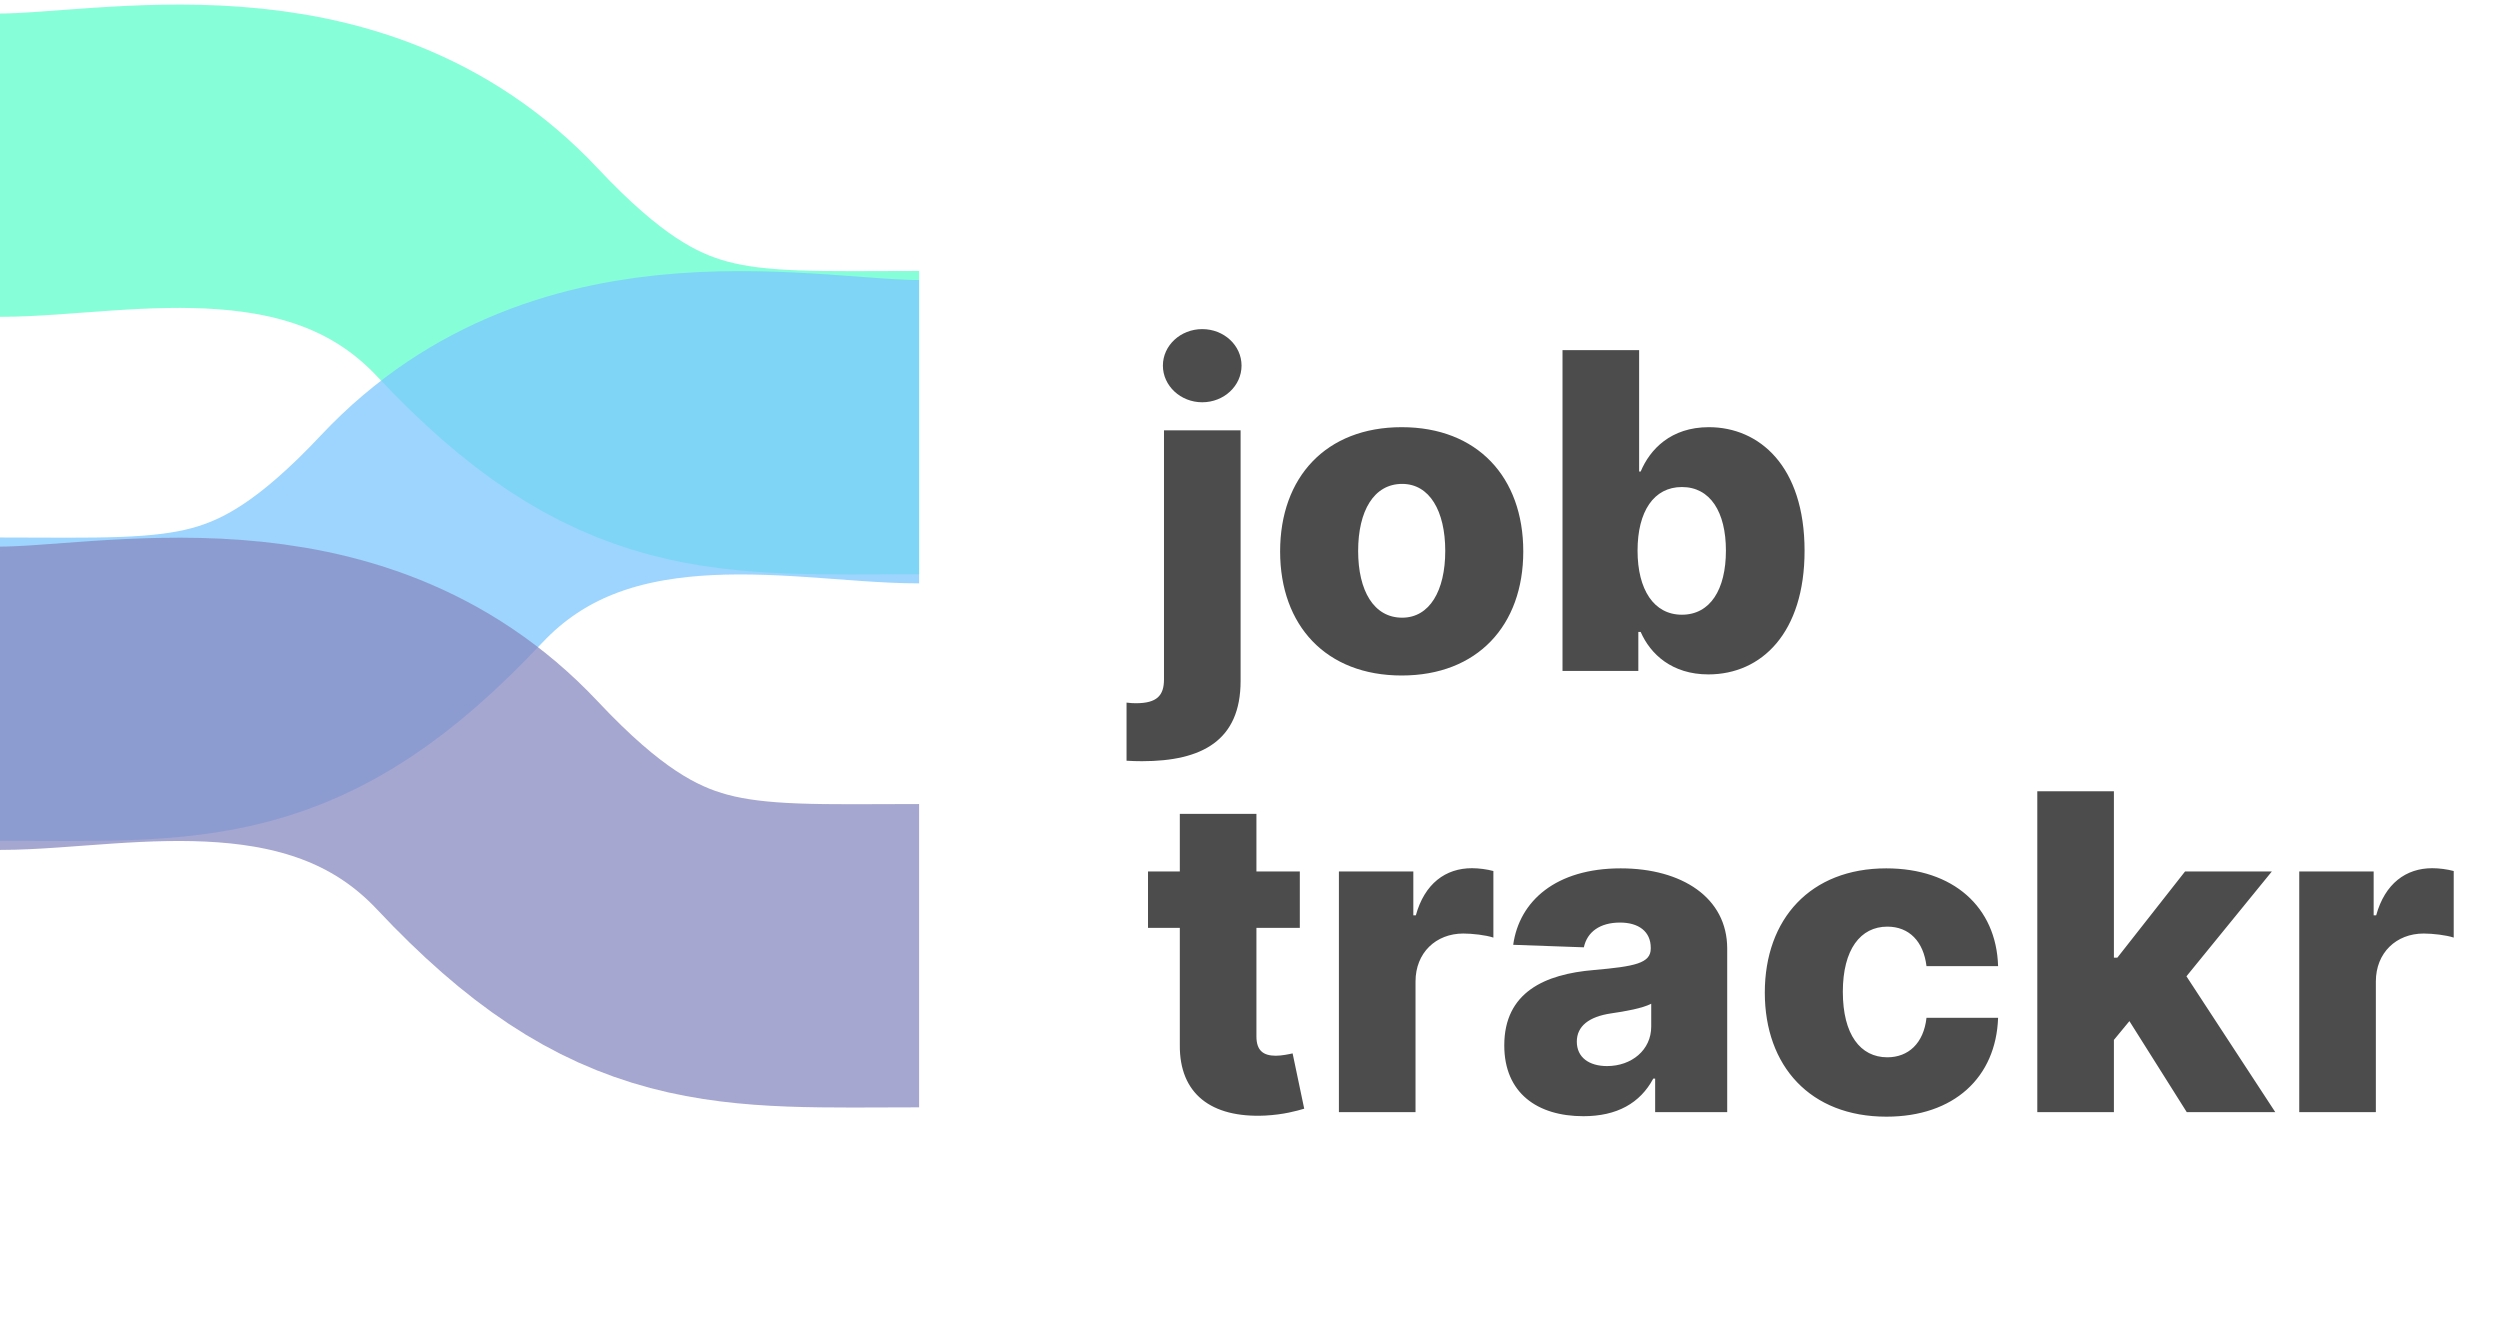
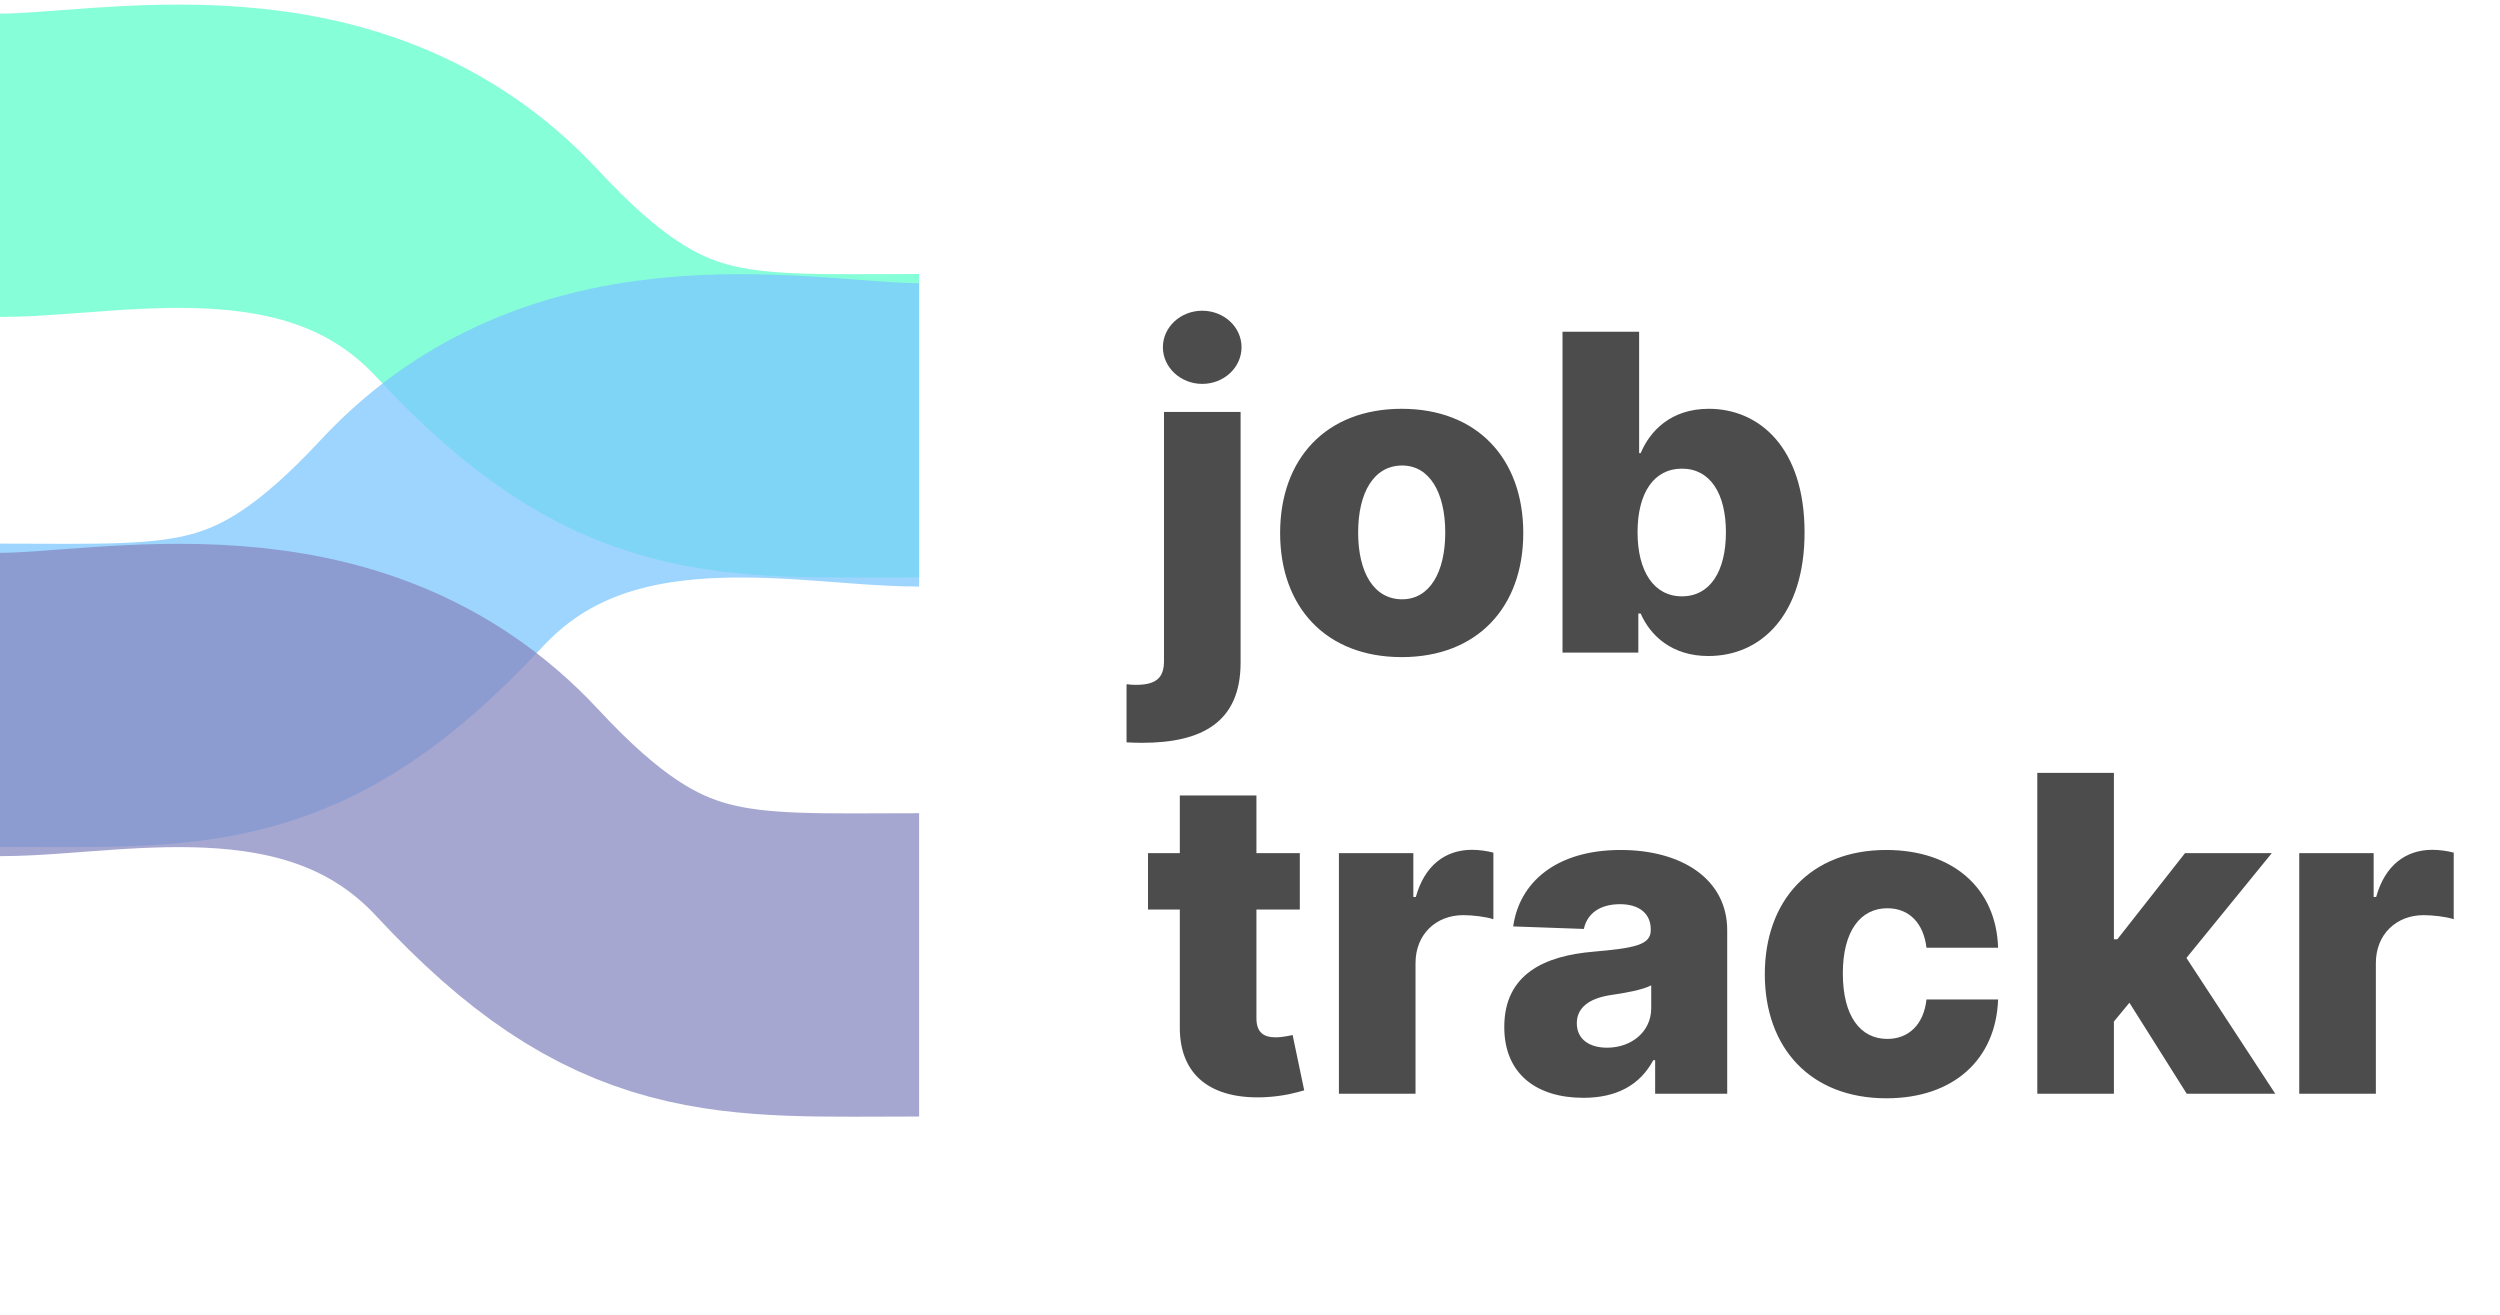
- <svg xmlns="http://www.w3.org/2000/svg" width="272" height="145" viewBox="0 0 272 145" fill="none">
-   <path d="M0 17.971C12.431 17.971 36.464 12.007 53.039 29.641C69.613 47.275 79.282 45.979 100 45.979" stroke="#5DFDCB" stroke-opacity="0.75" stroke-width="33" />
-   <path d="M100 46.971C87.569 46.971 63.536 41.007 46.961 58.641C30.387 76.275 20.718 74.979 1.19209e-06 74.979" stroke="#7CC6FE" stroke-opacity="0.75" stroke-width="33" />
-   <path d="M0 75.971C12.431 75.971 36.464 70.007 53.039 87.641C69.613 105.275 79.282 103.979 100 103.979" stroke="#8789C0" stroke-opacity="0.75" stroke-width="33" />
-   <path d="M126.642 46.818V73.921C126.642 75.676 125.875 76.511 123.591 76.511C123.267 76.511 122.977 76.494 122.568 76.443V82.767C123.182 82.801 123.659 82.818 124.256 82.818C130.784 82.818 134.977 80.568 134.977 74.091V46.818H126.642ZM130.801 43.767C133.17 43.767 135.08 41.977 135.08 39.778C135.08 37.58 133.17 35.807 130.801 35.807C128.449 35.807 126.523 37.58 126.523 39.778C126.523 41.977 128.449 43.767 130.801 43.767ZM152.504 73.494C160.737 73.494 165.732 68.057 165.732 59.994C165.732 51.915 160.737 46.477 152.504 46.477C144.271 46.477 139.277 51.915 139.277 59.994C139.277 68.057 144.271 73.494 152.504 73.494ZM152.555 67.204C149.47 67.204 147.766 64.273 147.766 59.943C147.766 55.597 149.47 52.648 152.555 52.648C155.538 52.648 157.243 55.597 157.243 59.943C157.243 64.273 155.538 67.204 152.555 67.204ZM170.001 73H178.251V68.756H178.507C179.564 71.176 181.916 73.375 185.871 73.375C191.666 73.375 196.337 68.841 196.337 59.926C196.337 50.688 191.393 46.477 185.922 46.477C181.78 46.477 179.513 48.898 178.507 51.301H178.337V38.091H170.001V73ZM178.166 59.909C178.166 55.631 179.939 52.989 182.99 52.989C186.075 52.989 187.78 55.699 187.78 59.909C187.78 64.136 186.075 66.881 182.99 66.881C179.939 66.881 178.166 64.153 178.166 59.909ZM141.42 94.818H136.699V88.546H128.364V94.818H124.903V100.955H128.364V113.688C128.312 118.989 131.756 121.648 137.636 121.375C139.648 121.273 141.097 120.864 141.898 120.625L140.636 114.608C140.278 114.693 139.443 114.864 138.812 114.864C137.466 114.864 136.699 114.318 136.699 112.767V100.955H141.42V94.818ZM145.673 121H154.009V106.784C154.009 103.665 156.224 101.568 159.207 101.568C160.196 101.568 161.679 101.739 162.48 102.011V94.767C161.781 94.579 160.912 94.46 160.145 94.46C157.281 94.46 154.997 96.131 154.043 99.591H153.77V94.818H145.673V121ZM172.273 121.443C175.92 121.443 178.443 120.028 179.875 117.352H180.08V121H187.92V103.205C187.92 97.665 182.994 94.477 176.33 94.477C169.29 94.477 165.301 98.023 164.636 102.795L172.324 103.068C172.682 101.398 174.062 100.375 176.261 100.375C178.307 100.375 179.602 101.364 179.602 103.119V103.205C179.602 104.807 177.864 105.148 173.398 105.54C168.097 105.983 163.665 107.943 163.665 113.739C163.665 118.92 167.261 121.443 172.273 121.443ZM174.847 115.989C172.92 115.989 171.557 115.068 171.557 113.33C171.557 111.642 172.886 110.619 175.256 110.261C176.807 110.04 178.716 109.699 179.653 109.205V111.693C179.653 114.25 177.506 115.989 174.847 115.989ZM205.239 121.494C212.602 121.494 217.17 117.216 217.392 110.739H209.602C209.295 113.517 207.625 115.034 205.341 115.034C202.409 115.034 200.5 112.562 200.5 107.909C200.5 103.29 202.426 100.818 205.341 100.818C207.727 100.818 209.278 102.438 209.602 105.114H217.392C217.205 98.671 212.5 94.477 205.222 94.477C196.989 94.477 192.011 99.966 192.011 107.994C192.011 115.989 196.955 121.494 205.239 121.494ZM221.658 121H229.993V113.142L231.68 111.097L237.919 121H247.55L237.885 106.222L247.175 94.818H237.732L230.368 104.193H229.993V86.091H221.658V121ZM250.158 121H258.493V106.784C258.493 103.665 260.709 101.568 263.692 101.568C264.68 101.568 266.163 101.739 266.964 102.011V94.767C266.266 94.579 265.396 94.46 264.629 94.46C261.766 94.46 259.482 96.131 258.527 99.591H258.254V94.818H250.158V121Z" fill="black" fill-opacity="0.7" />
+ <svg xmlns="http://www.w3.org/2000/svg" width="272" height="143" viewBox="0 0 272 143" fill="none">
+   <path d="M0 17.982C12.431 17.982 36.464 11.949 53.039 29.786C69.613 47.623 79.282 46.312 100 46.312" stroke="#5DFDCB" stroke-opacity="0.75" stroke-width="33" />
+   <path d="M100 47.316C87.569 47.316 63.536 41.282 46.961 59.12C30.387 76.957 20.718 75.645 1.19209e-06 75.645" stroke="#7CC6FE" stroke-opacity="0.75" stroke-width="33" />
+   <path d="M0 76.649C12.431 76.649 36.464 70.616 53.039 88.453C69.613 106.29 79.282 104.978 100 104.978" stroke="#8789C0" stroke-opacity="0.75" stroke-width="33" />
+   <path d="M126.642 44.818V71.921C126.642 73.676 125.875 74.511 123.591 74.511C123.267 74.511 122.977 74.494 122.568 74.443V80.767C123.182 80.801 123.659 80.818 124.256 80.818C130.784 80.818 134.977 78.568 134.977 72.091V44.818H126.642ZM130.801 41.767C133.17 41.767 135.08 39.977 135.08 37.778C135.08 35.58 133.17 33.807 130.801 33.807C128.449 33.807 126.523 35.58 126.523 37.778C126.523 39.977 128.449 41.767 130.801 41.767ZM152.504 71.494C160.737 71.494 165.732 66.057 165.732 57.994C165.732 49.915 160.737 44.477 152.504 44.477C144.271 44.477 139.277 49.915 139.277 57.994C139.277 66.057 144.271 71.494 152.504 71.494ZM152.555 65.204C149.47 65.204 147.766 62.273 147.766 57.943C147.766 53.597 149.47 50.648 152.555 50.648C155.538 50.648 157.243 53.597 157.243 57.943C157.243 62.273 155.538 65.204 152.555 65.204ZM170.001 71H178.251V66.756H178.507C179.564 69.176 181.916 71.375 185.871 71.375C191.666 71.375 196.337 66.841 196.337 57.926C196.337 48.688 191.393 44.477 185.922 44.477C181.78 44.477 179.513 46.898 178.507 49.301H178.337V36.091H170.001V71ZM178.166 57.909C178.166 53.631 179.939 50.989 182.99 50.989C186.075 50.989 187.78 53.699 187.78 57.909C187.78 62.136 186.075 64.881 182.99 64.881C179.939 64.881 178.166 62.153 178.166 57.909ZM141.42 92.818H136.699V86.546H128.364V92.818H124.903V98.954H128.364V111.688C128.312 116.989 131.756 119.648 137.636 119.375C139.648 119.273 141.097 118.864 141.898 118.625L140.636 112.608C140.278 112.693 139.443 112.864 138.812 112.864C137.466 112.864 136.699 112.318 136.699 110.767V98.954H141.42V92.818ZM145.673 119H154.009V104.784C154.009 101.665 156.224 99.568 159.207 99.568C160.196 99.568 161.679 99.739 162.48 100.011V92.767C161.781 92.579 160.912 92.46 160.145 92.46C157.281 92.46 154.997 94.131 154.043 97.591H153.77V92.818H145.673V119ZM172.273 119.443C175.92 119.443 178.443 118.028 179.875 115.352H180.08V119H187.92V101.205C187.92 95.665 182.994 92.477 176.33 92.477C169.29 92.477 165.301 96.023 164.636 100.795L172.324 101.068C172.682 99.398 174.062 98.375 176.261 98.375C178.307 98.375 179.602 99.364 179.602 101.119V101.205C179.602 102.807 177.864 103.148 173.398 103.54C168.097 103.983 163.665 105.943 163.665 111.739C163.665 116.92 167.261 119.443 172.273 119.443ZM174.847 113.989C172.92 113.989 171.557 113.068 171.557 111.33C171.557 109.642 172.886 108.619 175.256 108.261C176.807 108.04 178.716 107.699 179.653 107.205V109.693C179.653 112.25 177.506 113.989 174.847 113.989ZM205.239 119.494C212.602 119.494 217.17 115.216 217.392 108.739H209.602C209.295 111.517 207.625 113.034 205.341 113.034C202.409 113.034 200.5 110.562 200.5 105.909C200.5 101.29 202.426 98.818 205.341 98.818C207.727 98.818 209.278 100.438 209.602 103.114H217.392C217.205 96.671 212.5 92.477 205.222 92.477C196.989 92.477 192.011 97.966 192.011 105.994C192.011 113.989 196.955 119.494 205.239 119.494ZM221.658 119H229.993V111.142L231.68 109.097L237.919 119H247.55L237.885 104.222L247.175 92.818H237.732L230.368 102.193H229.993V84.091H221.658V119ZM250.158 119H258.493V104.784C258.493 101.665 260.709 99.568 263.692 99.568C264.68 99.568 266.163 99.739 266.964 100.011V92.767C266.266 92.579 265.396 92.46 264.629 92.46C261.766 92.46 259.482 94.131 258.527 97.591H258.254V92.818H250.158V119Z" fill="black" fill-opacity="0.7" />
</svg>
